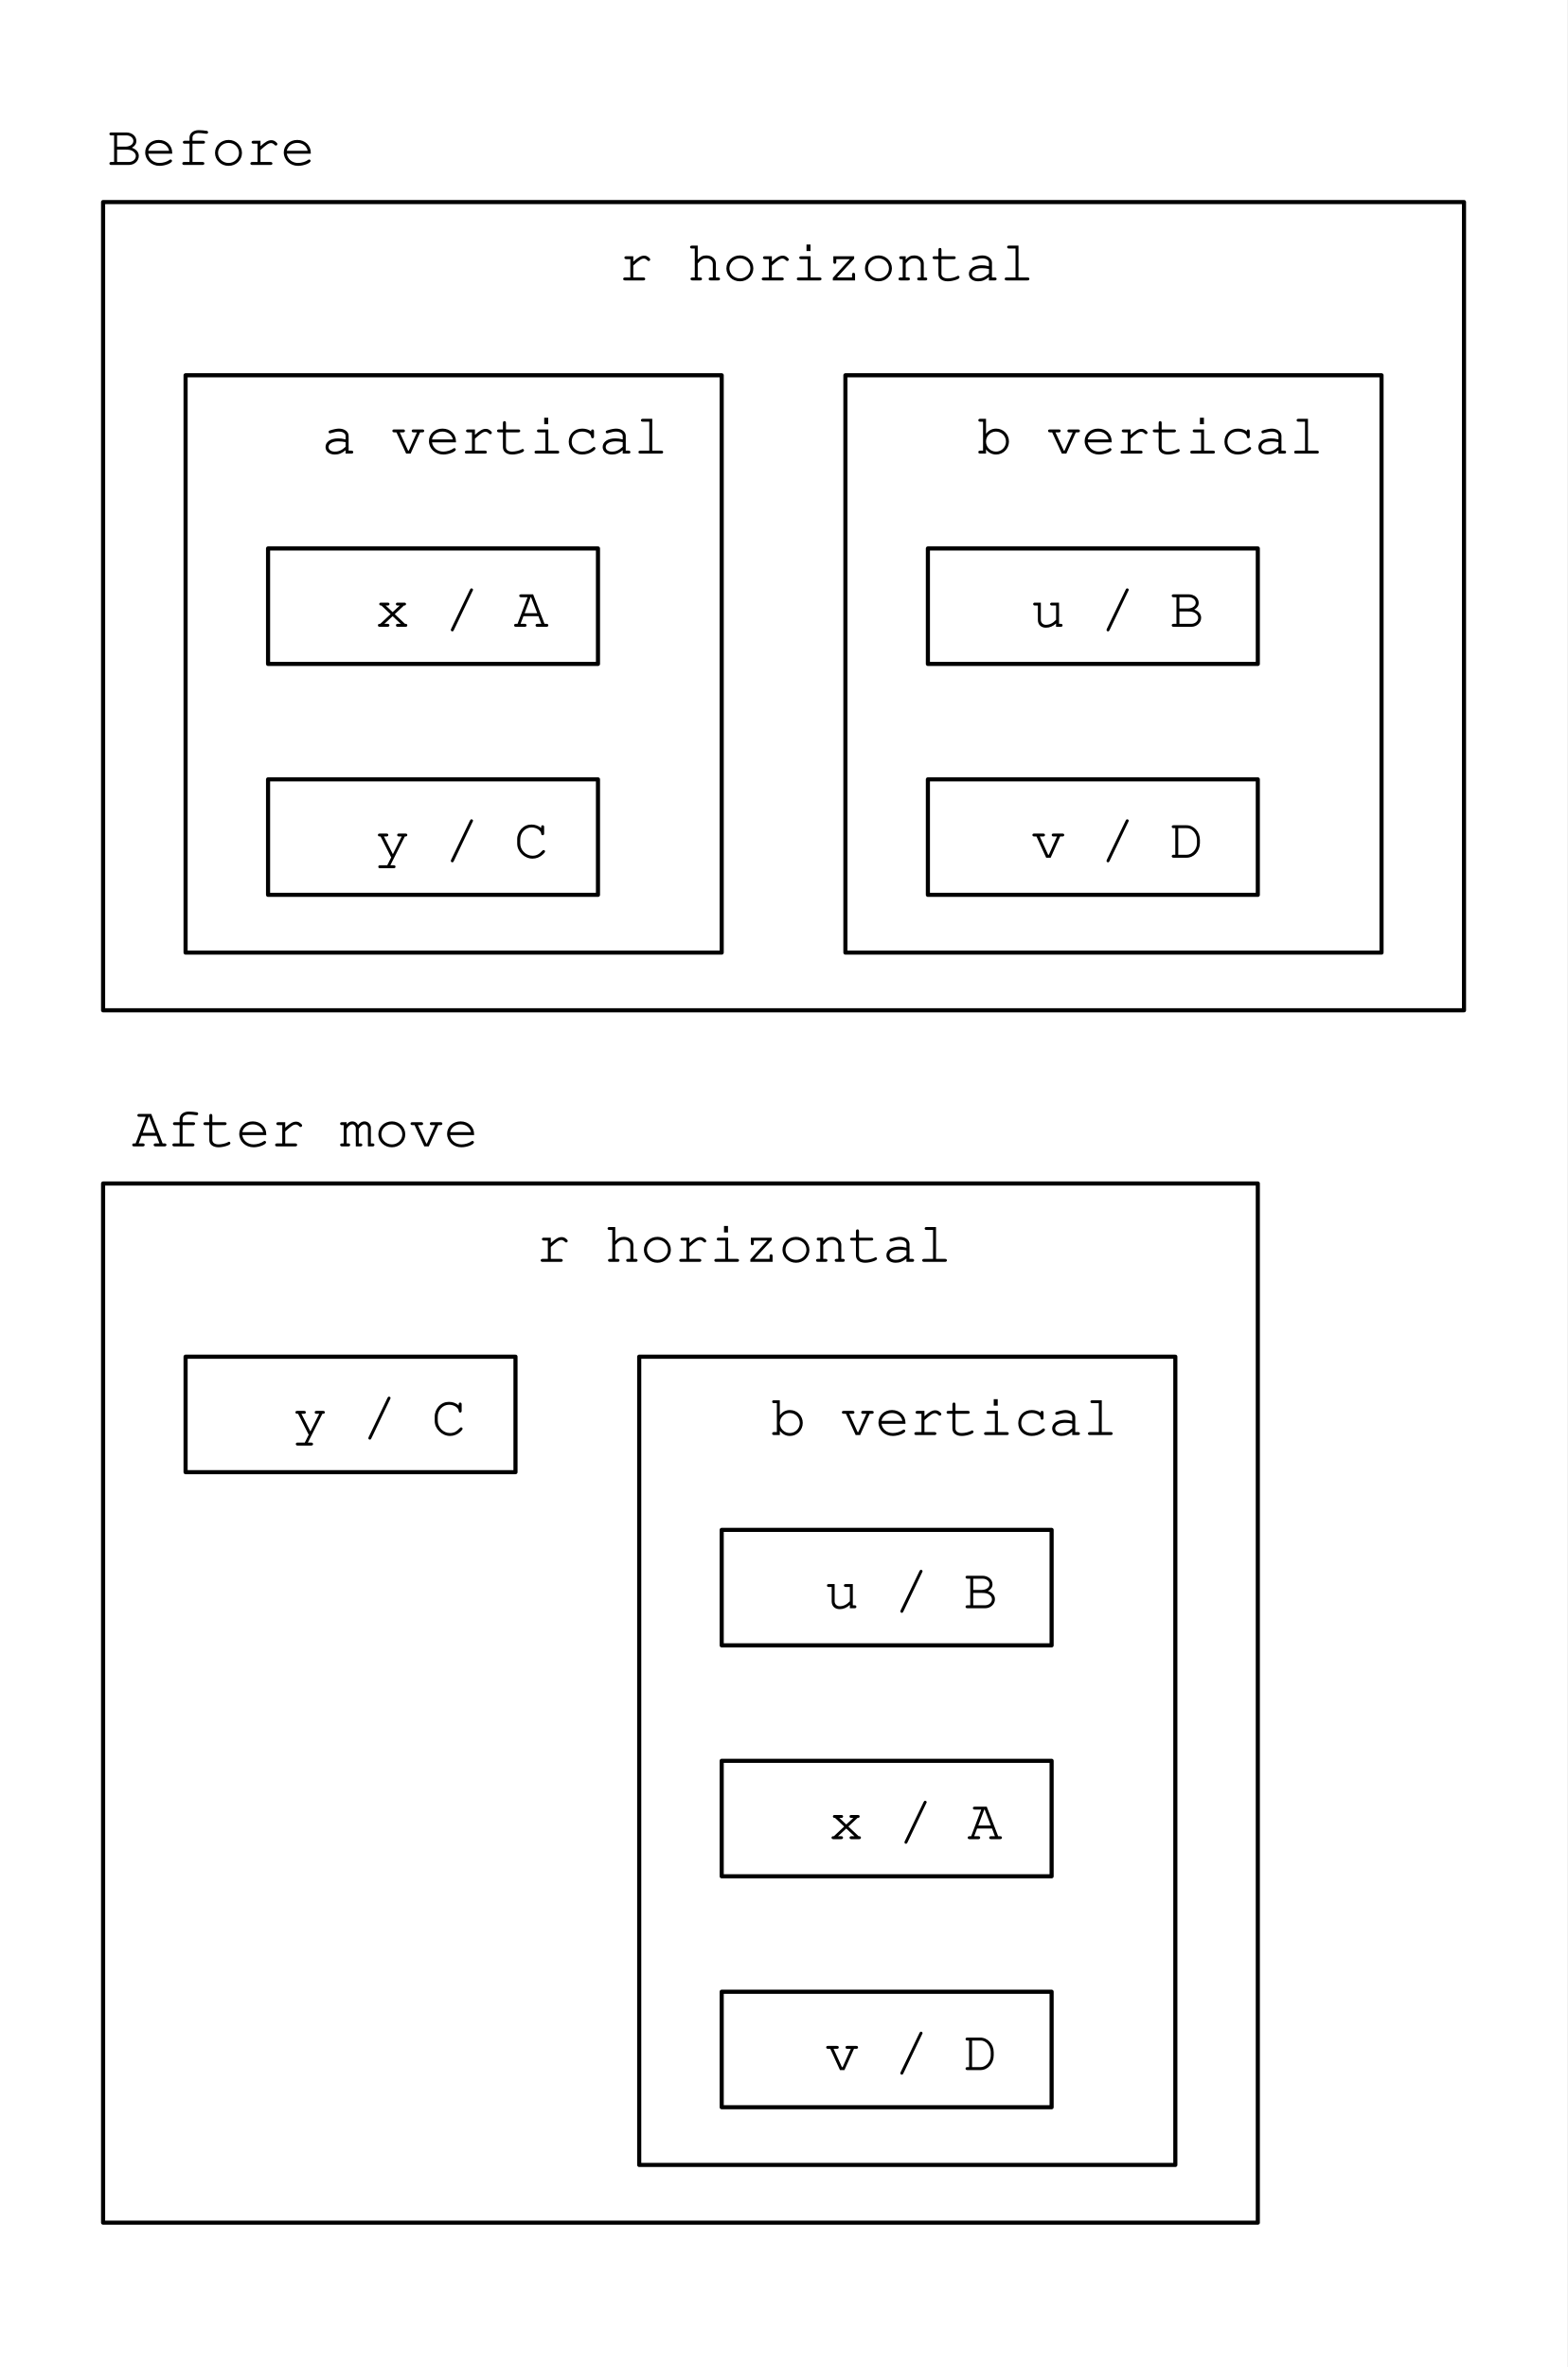
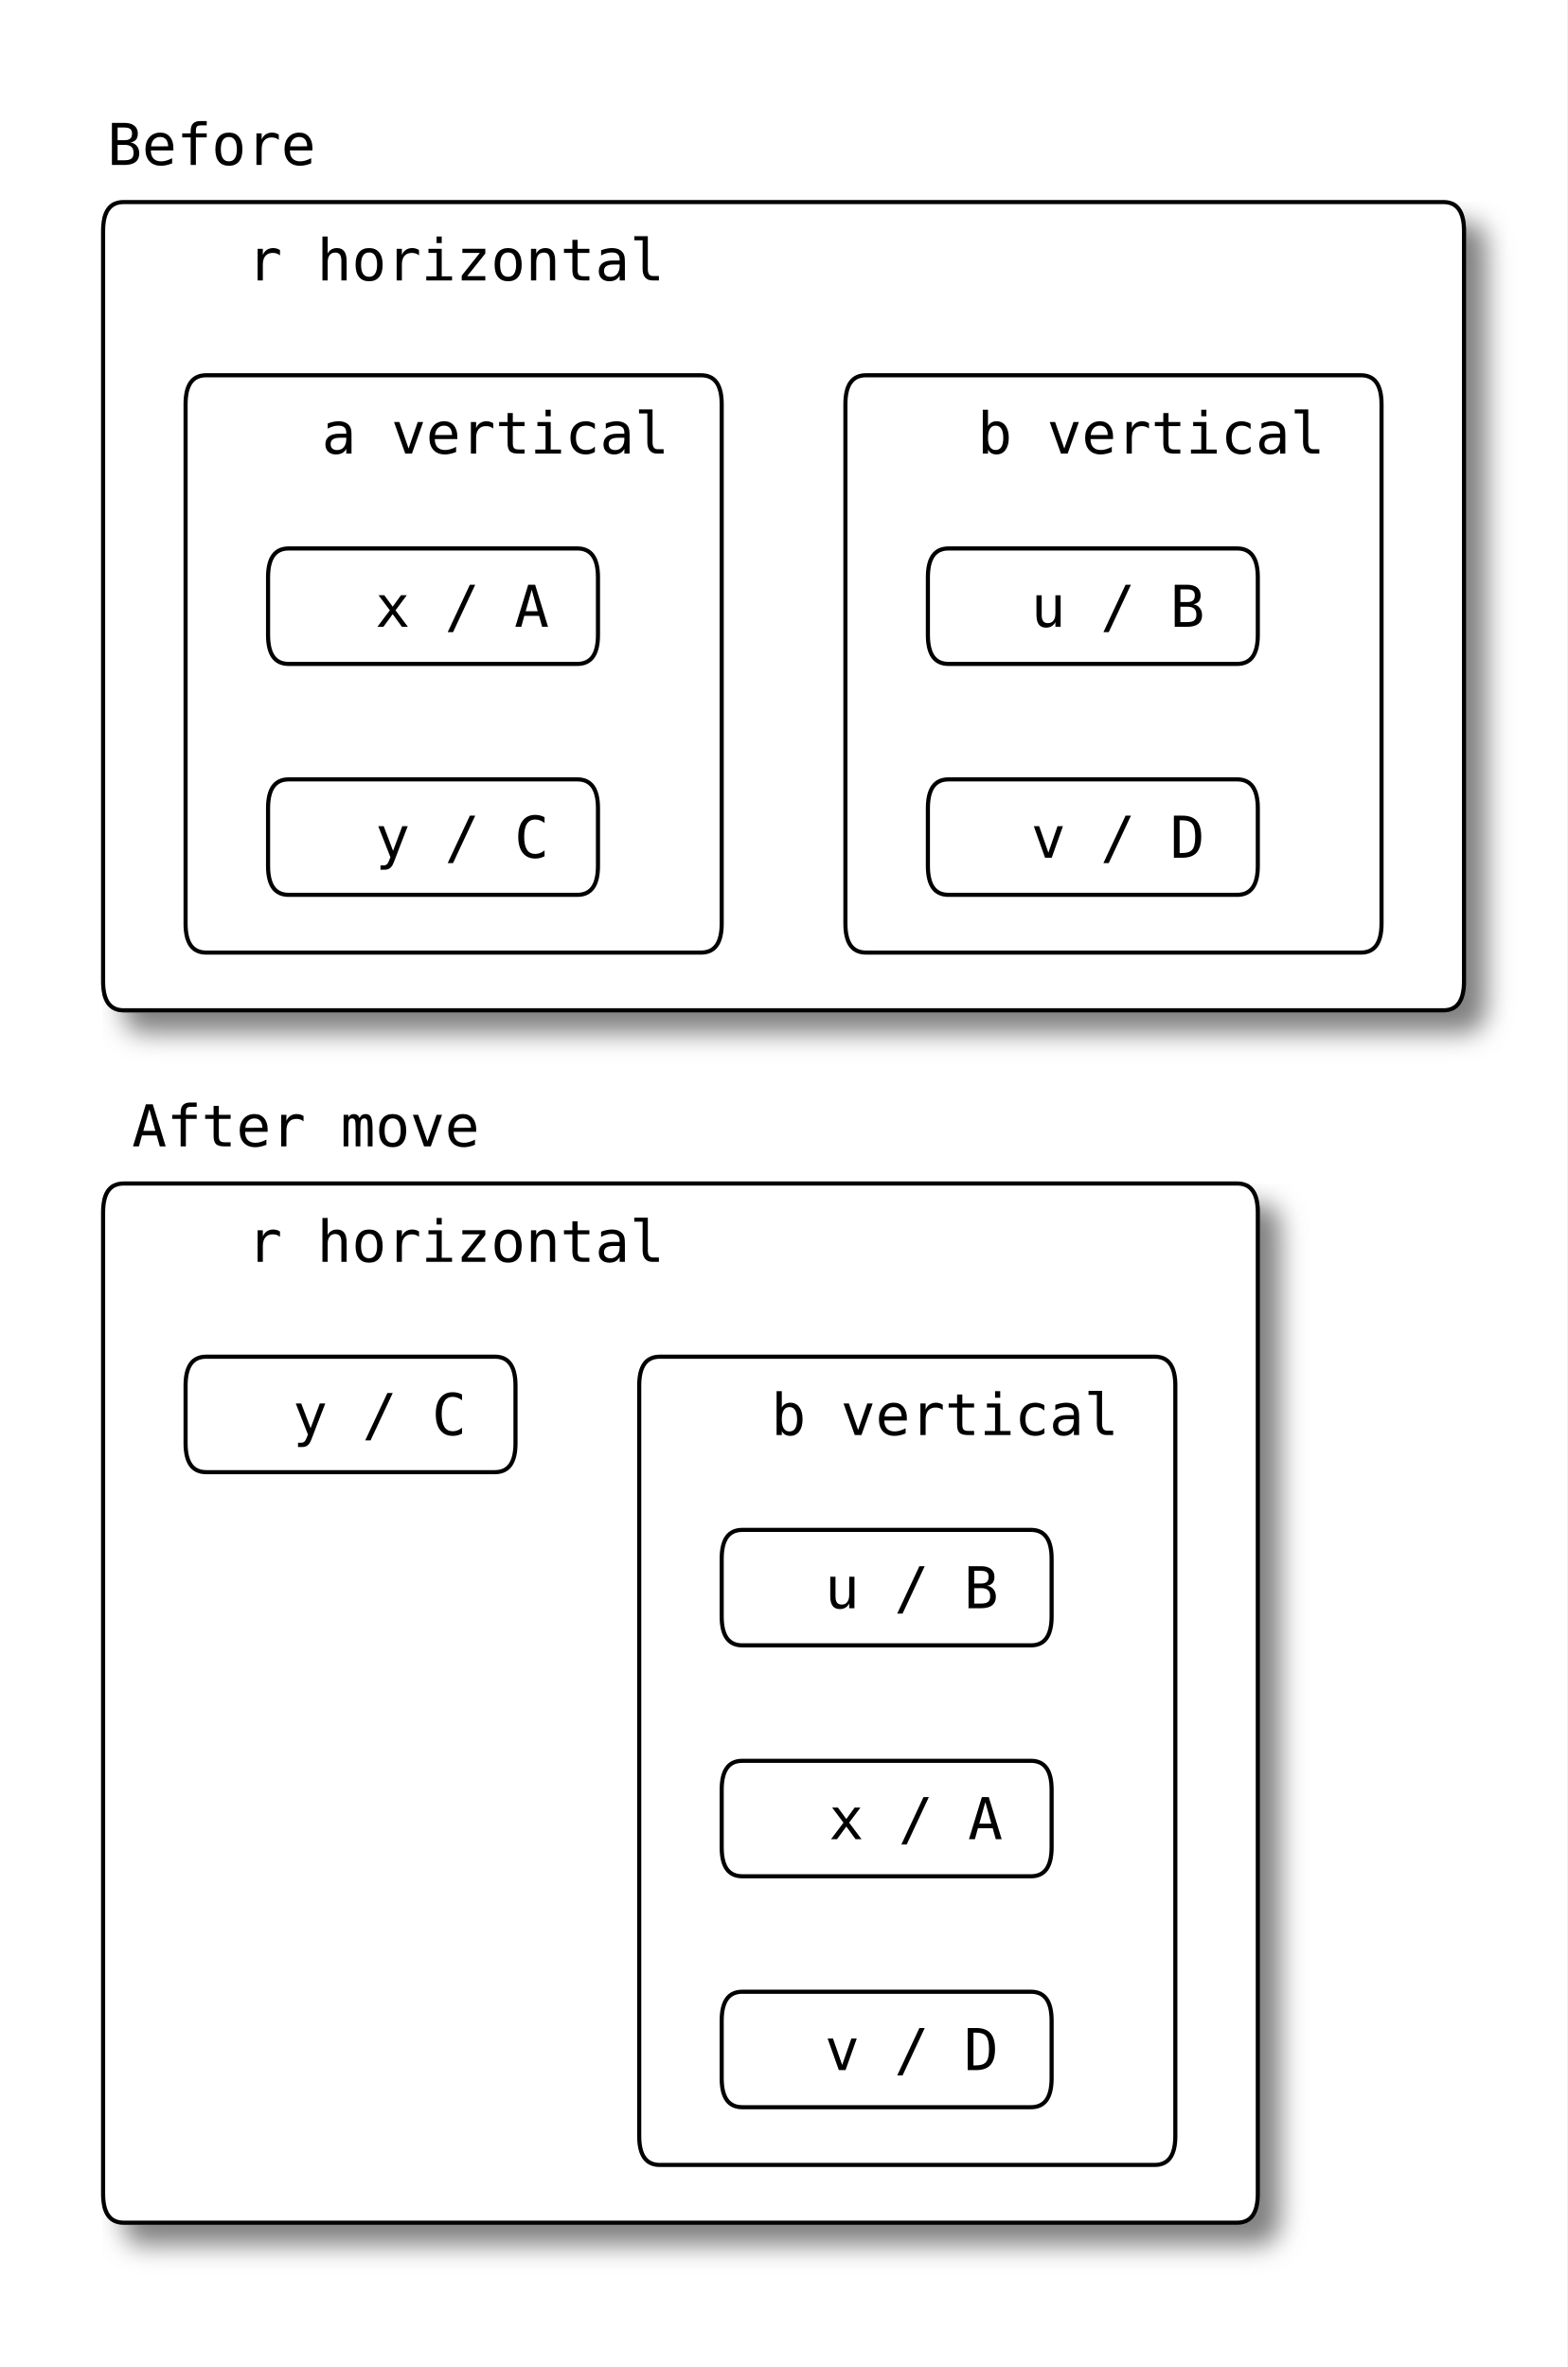
<svg xmlns="http://www.w3.org/2000/svg" width="380" height="574" shape-rendering="geometricPrecision" version="1.0">
  <defs>
    <filter id="f2" x="0" y="0" width="200%" height="200%">
      <feOffset result="offOut" in="SourceGraphic" dx="5" dy="5" />
      <feGaussianBlur result="blurOut" in="offOut" stdDeviation="3" />
      <feBlend in="SourceGraphic" in2="blurOut" mode="normal" />
    </filter>
  </defs>
  <g stroke-width="1" stroke-linecap="square" stroke-linejoin="round">
    <rect x="0" y="0" width="380" height="574" style="fill: #ffffff" />
-     <path stroke="#000000" stroke-width="1,000000" stroke-linecap="round" stroke-linejoin="round" fill="white" d="M305.0 287.0 L305.0 539.0 L25.0 539.0 L25.0 287.0 z" />
-     <path stroke="#000000" stroke-width="1,000000" stroke-linecap="round" stroke-linejoin="round" fill="white" d="M25.0 49.0 L25.0 245.0 L355.0 245.0 L355.0 49.0 z" />
-     <path stroke="#000000" stroke-width="1,000000" stroke-linecap="round" stroke-linejoin="round" fill="white" d="M155.0 329.0 L155.0 525.0 L285.0 525.0 L285.0 329.0 z" />
-     <path stroke="#000000" stroke-width="1,000000" stroke-linecap="round" stroke-linejoin="round" fill="white" d="M175.0 91.0 L175.0 231.0 L45.0 231.0 L45.0 91.0 z" />
-     <path stroke="#000000" stroke-width="1,000000" stroke-linecap="round" stroke-linejoin="round" fill="white" d="M205.0 231.0 L335.0 231.0 L335.0 91.0 L205.0 91.0 z" />
-     <path stroke="#000000" stroke-width="1,000000" stroke-linecap="round" stroke-linejoin="round" fill="white" d="M65.0 133.0 L65.0 161.0 L145.0 161.0 L145.0 133.0 z" />
-     <path stroke="#000000" stroke-width="1,000000" stroke-linecap="round" stroke-linejoin="round" fill="white" d="M65.0 189.0 L65.0 217.0 L145.0 217.0 L145.0 189.0 z" />
-     <path stroke="#000000" stroke-width="1,000000" stroke-linecap="round" stroke-linejoin="round" fill="white" d="M255.0 371.0 L255.0 399.0 L175.0 399.0 L175.0 371.0 z" />
-     <path stroke="#000000" stroke-width="1,000000" stroke-linecap="round" stroke-linejoin="round" fill="white" d="M255.0 427.0 L255.0 455.0 L175.0 455.0 L175.0 427.0 z" />
-     <path stroke="#000000" stroke-width="1,000000" stroke-linecap="round" stroke-linejoin="round" fill="white" d="M255.0 483.0 L255.0 511.0 L175.0 511.0 L175.0 483.0 z" />
-     <path stroke="#000000" stroke-width="1,000000" stroke-linecap="round" stroke-linejoin="round" fill="white" d="M45.0 329.0 L45.0 357.0 L125.0 357.0 L125.0 329.0 z" />
-     <path stroke="#000000" stroke-width="1,000000" stroke-linecap="round" stroke-linejoin="round" fill="white" d="M225.0 133.0 L225.0 161.0 L305.0 161.0 L305.0 133.0 z" />
-     <path stroke="#000000" stroke-width="1,000000" stroke-linecap="round" stroke-linejoin="round" fill="white" d="M225.0 189.0 L225.0 217.0 L305.0 217.0 L305.0 189.0 z" />
-     <text x="26" y="40" font-family="Courier" font-size="14" stroke="none" fill="#000000">Before</text>
-     <text x="78" y="110" font-family="Courier" font-size="14" stroke="none" fill="#000000">a vertical</text>
-     <text x="91" y="152" font-family="Courier" font-size="14" stroke="none" fill="#000000">x / A</text>
-     <text x="130" y="306" font-family="Courier" font-size="14" stroke="none" fill="#000000">r horizontal</text>
-     <text x="187" y="348" font-family="Courier" font-size="14" stroke="none" fill="#000000">b vertical</text>
-     <text x="91" y="208" font-family="Courier" font-size="14" stroke="none" fill="#000000">y / C</text>
-     <text x="200" y="390" font-family="Courier" font-size="14" stroke="none" fill="#000000">u / B</text>
-     <text x="201" y="446" font-family="Courier" font-size="14" stroke="none" fill="#000000">x / A</text>
-     <text x="150" y="68" font-family="Courier" font-size="14" stroke="none" fill="#000000">r horizontal</text>
-     <text x="237" y="110" font-family="Courier" font-size="14" stroke="none" fill="#000000">b vertical</text>
-     <text x="250" y="152" font-family="Courier" font-size="14" stroke="none" fill="#000000">u / B</text>
-     <text x="32" y="278" font-family="Courier" font-size="14" stroke="none" fill="#000000">After move</text>
-     <text x="71" y="348" font-family="Courier" font-size="14" stroke="none" fill="#000000">y / C</text>
-     <text x="250" y="208" font-family="Courier" font-size="14" stroke="none" fill="#000000">v / D</text>
-     <text x="200" y="502" font-family="Courier" font-size="14" stroke="none" fill="#000000">v / D</text>
+     <path stroke="gray" fill="gray" filter="url(#f2)" d="M300.0 287.0 Q305.0 287.0 305.0 294.0 L305.0 532.0 Q305.0 539.0 300.0 539.0 L30.0 539.0 L30.0 539.0 Q25.0 539.0 25.0 532.0 L25.0 294.0 L25.0 294.0 Q25.0 287.0 30.0 287.0 L300.0 287.0 z" />
+     <path stroke="gray" fill="gray" filter="url(#f2)" d="M30.0 49.0 Q25.0 49.0 25.0 56.0 L25.0 238.0 Q25.0 245.0 30.0 245.0 L350.0 245.0 L350.0 245.0 Q355.0 245.0 355.0 238.0 L355.0 56.0 L355.0 56.0 Q355.0 49.0 350.0 49.0 L30.0 49.0 z" />
+     <path stroke="gray" fill="gray" filter="url(#f2)" d="M160.0 329.0 Q155.0 329.0 155.0 336.0 L155.0 518.0 Q155.0 525.0 160.0 525.0 L280.0 525.0 L280.0 525.0 Q285.0 525.0 285.0 518.0 L285.0 336.0 L285.0 336.0 Q285.0 329.0 280.0 329.0 L160.0 329.0 z" />
+     <path stroke="gray" fill="gray" filter="url(#f2)" d="M170.0 91.0 Q175.0 91.0 175.0 98.0 L175.0 224.0 Q175.0 231.0 170.0 231.0 L50.0 231.0 L50.0 231.0 Q45.0 231.0 45.0 224.0 L45.0 98.0 L45.0 98.0 Q45.0 91.0 50.0 91.0 L170.0 91.0 z" />
+     <path stroke="gray" fill="gray" filter="url(#f2)" d="M205.0 224.0 Q205.0 231.0 210.0 231.0 L330.0 231.0 Q335.0 231.0 335.0 224.0 L335.0 98.0 L335.0 98.0 Q335.0 91.0 330.0 91.0 L210.0 91.0 L210.0 91.0 Q205.0 91.0 205.0 98.0 L205.0 224.0 z" />
+     <path stroke="gray" fill="gray" filter="url(#f2)" d="M70.0 133.0 Q65.0 133.0 65.0 140.0 L65.0 154.0 Q65.0 161.0 70.0 161.0 L140.0 161.0 L140.0 161.0 Q145.0 161.0 145.0 154.0 L145.0 140.0 L145.0 140.0 Q145.0 133.0 140.0 133.0 L70.0 133.0 z" />
+     <path stroke="gray" fill="gray" filter="url(#f2)" d="M70.0 189.0 Q65.0 189.0 65.0 196.0 L65.0 210.0 Q65.0 217.0 70.0 217.0 L140.0 217.0 L140.0 217.0 Q145.0 217.0 145.0 210.0 L145.0 196.0 L145.0 196.0 Q145.0 189.0 140.0 189.0 L70.0 189.0 z" />
+     <path stroke="gray" fill="gray" filter="url(#f2)" d="M250.0 371.0 Q255.0 371.0 255.0 378.0 L255.0 392.0 Q255.0 399.0 250.0 399.0 L180.0 399.0 L180.0 399.0 Q175.0 399.0 175.0 392.0 L175.0 378.0 L175.0 378.0 Q175.0 371.0 180.0 371.0 L250.0 371.0 z" />
+     <path stroke="gray" fill="gray" filter="url(#f2)" d="M250.0 427.0 Q255.0 427.0 255.0 434.0 L255.0 448.0 Q255.0 455.0 250.0 455.0 L180.0 455.0 L180.0 455.0 Q175.0 455.0 175.0 448.0 L175.0 434.0 L175.0 434.0 Q175.0 427.0 180.0 427.0 L250.0 427.0 z" />
+     <path stroke="gray" fill="gray" filter="url(#f2)" d="M250.0 483.0 Q255.0 483.0 255.0 490.0 L255.0 504.0 Q255.0 511.0 250.0 511.0 L180.0 511.0 L180.0 511.0 Q175.0 511.0 175.0 504.0 L175.0 490.0 L175.0 490.0 Q175.0 483.0 180.0 483.0 L250.0 483.0 z" />
+     <path stroke="gray" fill="gray" filter="url(#f2)" d="M50.0 329.0 Q45.0 329.0 45.0 336.0 L45.0 350.0 Q45.0 357.0 50.0 357.0 L120.0 357.0 L120.0 357.0 Q125.0 357.0 125.0 350.0 L125.0 336.0 L125.0 336.0 Q125.0 329.0 120.0 329.0 L50.0 329.0 z" />
+     <path stroke="gray" fill="gray" filter="url(#f2)" d="M230.0 133.0 Q225.0 133.0 225.0 140.0 L225.0 154.0 Q225.0 161.0 230.0 161.0 L300.0 161.0 L300.0 161.0 Q305.0 161.0 305.0 154.0 L305.0 140.0 L305.0 140.0 Q305.0 133.0 300.0 133.0 L230.0 133.0 z" />
+     <path stroke="gray" fill="gray" filter="url(#f2)" d="M230.0 189.0 Q225.0 189.0 225.0 196.0 L225.0 210.0 Q225.0 217.0 230.0 217.0 L300.0 217.0 L300.0 217.0 Q305.0 217.0 305.0 210.0 L305.0 196.0 L305.0 196.0 Q305.0 189.0 300.0 189.0 L230.0 189.0 z" />
+     <path stroke="#000000" stroke-width="1,000000" stroke-linecap="round" stroke-linejoin="round" fill="white" d="M300.0 287.0 Q305.0 287.0 305.0 294.0 L305.0 532.0 Q305.0 539.0 300.0 539.0 L30.0 539.0 L30.0 539.0 Q25.0 539.0 25.0 532.0 L25.0 294.0 L25.0 294.0 Q25.0 287.0 30.0 287.0 L300.0 287.0 z" />
+     <path stroke="#000000" stroke-width="1,000000" stroke-linecap="round" stroke-linejoin="round" fill="white" d="M30.0 49.0 Q25.0 49.0 25.0 56.0 L25.0 238.0 Q25.0 245.0 30.0 245.0 L350.0 245.0 L350.0 245.0 Q355.0 245.0 355.0 238.0 L355.0 56.0 L355.0 56.0 Q355.0 49.0 350.0 49.0 L30.0 49.0 z" />
+     <path stroke="#000000" stroke-width="1,000000" stroke-linecap="round" stroke-linejoin="round" fill="white" d="M160.0 329.0 Q155.0 329.0 155.0 336.0 L155.0 518.0 Q155.0 525.0 160.0 525.0 L280.0 525.0 L280.0 525.0 Q285.0 525.0 285.0 518.0 L285.0 336.0 L285.0 336.0 Q285.0 329.0 280.0 329.0 L160.0 329.0 z" />
+     <path stroke="#000000" stroke-width="1,000000" stroke-linecap="round" stroke-linejoin="round" fill="white" d="M170.0 91.0 Q175.0 91.0 175.0 98.0 L175.0 224.0 Q175.0 231.0 170.0 231.0 L50.0 231.0 L50.0 231.0 Q45.0 231.0 45.0 224.0 L45.0 98.0 L45.0 98.0 Q45.0 91.0 50.0 91.0 L170.0 91.0 z" />
+     <path stroke="#000000" stroke-width="1,000000" stroke-linecap="round" stroke-linejoin="round" fill="white" d="M205.0 224.0 Q205.0 231.0 210.0 231.0 L330.0 231.0 Q335.0 231.0 335.0 224.0 L335.0 98.0 L335.0 98.0 Q335.0 91.0 330.0 91.0 L210.0 91.0 L210.0 91.0 Q205.0 91.0 205.0 98.0 L205.0 224.0 z" />
+     <path stroke="#000000" stroke-width="1,000000" stroke-linecap="round" stroke-linejoin="round" fill="white" d="M70.0 133.0 Q65.0 133.0 65.0 140.0 L65.0 154.0 Q65.0 161.0 70.0 161.0 L140.0 161.0 L140.0 161.0 Q145.0 161.0 145.0 154.0 L145.0 140.0 L145.0 140.0 Q145.0 133.0 140.0 133.0 L70.0 133.0 z" />
+     <path stroke="#000000" stroke-width="1,000000" stroke-linecap="round" stroke-linejoin="round" fill="white" d="M70.0 189.0 Q65.0 189.0 65.0 196.0 L65.0 210.0 Q65.0 217.0 70.0 217.0 L140.0 217.0 L140.0 217.0 Q145.0 217.0 145.0 210.0 L145.0 196.0 L145.0 196.0 Q145.0 189.0 140.0 189.0 L70.0 189.0 z" />
+     <path stroke="#000000" stroke-width="1,000000" stroke-linecap="round" stroke-linejoin="round" fill="white" d="M250.0 371.0 Q255.0 371.0 255.0 378.0 L255.0 392.0 Q255.0 399.0 250.0 399.0 L180.0 399.0 L180.0 399.0 Q175.0 399.0 175.0 392.0 L175.0 378.0 L175.0 378.0 Q175.0 371.0 180.0 371.0 L250.0 371.0 z" />
+     <path stroke="#000000" stroke-width="1,000000" stroke-linecap="round" stroke-linejoin="round" fill="white" d="M250.0 427.0 Q255.0 427.0 255.0 434.0 L255.0 448.0 Q255.0 455.0 250.0 455.0 L180.0 455.0 L180.0 455.0 Q175.0 455.0 175.0 448.0 L175.0 434.0 L175.0 434.0 Q175.0 427.0 180.0 427.0 L250.0 427.0 z" />
+     <path stroke="#000000" stroke-width="1,000000" stroke-linecap="round" stroke-linejoin="round" fill="white" d="M250.0 483.0 Q255.0 483.0 255.0 490.0 L255.0 504.0 Q255.0 511.0 250.0 511.0 L180.0 511.0 L180.0 511.0 Q175.0 511.0 175.0 504.0 L175.0 490.0 L175.0 490.0 Q175.0 483.0 180.0 483.0 L250.0 483.0 z" />
+     <path stroke="#000000" stroke-width="1,000000" stroke-linecap="round" stroke-linejoin="round" fill="white" d="M50.0 329.0 Q45.0 329.0 45.0 336.0 L45.0 350.0 Q45.0 357.0 50.0 357.0 L120.0 357.0 L120.0 357.0 Q125.0 357.0 125.0 350.0 L125.0 336.0 L125.0 336.0 Q125.0 329.0 120.0 329.0 L50.0 329.0 z" />
+     <path stroke="#000000" stroke-width="1,000000" stroke-linecap="round" stroke-linejoin="round" fill="white" d="M230.0 133.0 Q225.0 133.0 225.0 140.0 L225.0 154.0 Q225.0 161.0 230.0 161.0 L300.0 161.0 L300.0 161.0 Q305.0 161.0 305.0 154.0 L305.0 140.0 L305.0 140.0 Q305.0 133.0 300.0 133.0 L230.0 133.0 z" />
+     <path stroke="#000000" stroke-width="1,000000" stroke-linecap="round" stroke-linejoin="round" fill="white" d="M230.0 189.0 Q225.0 189.0 225.0 196.0 L225.0 210.0 Q225.0 217.0 230.0 217.0 L300.0 217.0 L300.0 217.0 Q305.0 217.0 305.0 210.0 L305.0 196.0 L305.0 196.0 Q305.0 189.0 300.0 189.0 L230.0 189.0 z" />
+     <text x="26" y="40" font-family="Fira Code, Consolas, monospace" font-size="14" stroke="none" fill="#000000">Before</text>
+     <text x="60" y="68" font-family="Fira Code, Consolas, monospace" font-size="14" stroke="none" fill="#000000">r horizontal</text>
+     <text x="78" y="110" font-family="Fira Code, Consolas, monospace" font-size="14" stroke="none" fill="#000000">a vertical</text>
+     <text x="91" y="152" font-family="Fira Code, Consolas, monospace" font-size="14" stroke="none" fill="#000000">x / A</text>
+     <text x="187" y="348" font-family="Fira Code, Consolas, monospace" font-size="14" stroke="none" fill="#000000">b vertical</text>
+     <text x="91" y="208" font-family="Fira Code, Consolas, monospace" font-size="14" stroke="none" fill="#000000">y / C</text>
+     <text x="200" y="390" font-family="Fira Code, Consolas, monospace" font-size="14" stroke="none" fill="#000000">u / B</text>
+     <text x="201" y="446" font-family="Fira Code, Consolas, monospace" font-size="14" stroke="none" fill="#000000">x / A</text>
+     <text x="237" y="110" font-family="Fira Code, Consolas, monospace" font-size="14" stroke="none" fill="#000000">b vertical</text>
+     <text x="250" y="152" font-family="Fira Code, Consolas, monospace" font-size="14" stroke="none" fill="#000000">u / B</text>
+     <text x="32" y="278" font-family="Fira Code, Consolas, monospace" font-size="14" stroke="none" fill="#000000">After move</text>
+     <text x="60" y="306" font-family="Fira Code, Consolas, monospace" font-size="14" stroke="none" fill="#000000">r horizontal</text>
+     <text x="71" y="348" font-family="Fira Code, Consolas, monospace" font-size="14" stroke="none" fill="#000000">y / C</text>
+     <text x="250" y="208" font-family="Fira Code, Consolas, monospace" font-size="14" stroke="none" fill="#000000">v / D</text>
+     <text x="200" y="502" font-family="Fira Code, Consolas, monospace" font-size="14" stroke="none" fill="#000000">v / D</text>
  </g>
</svg>
